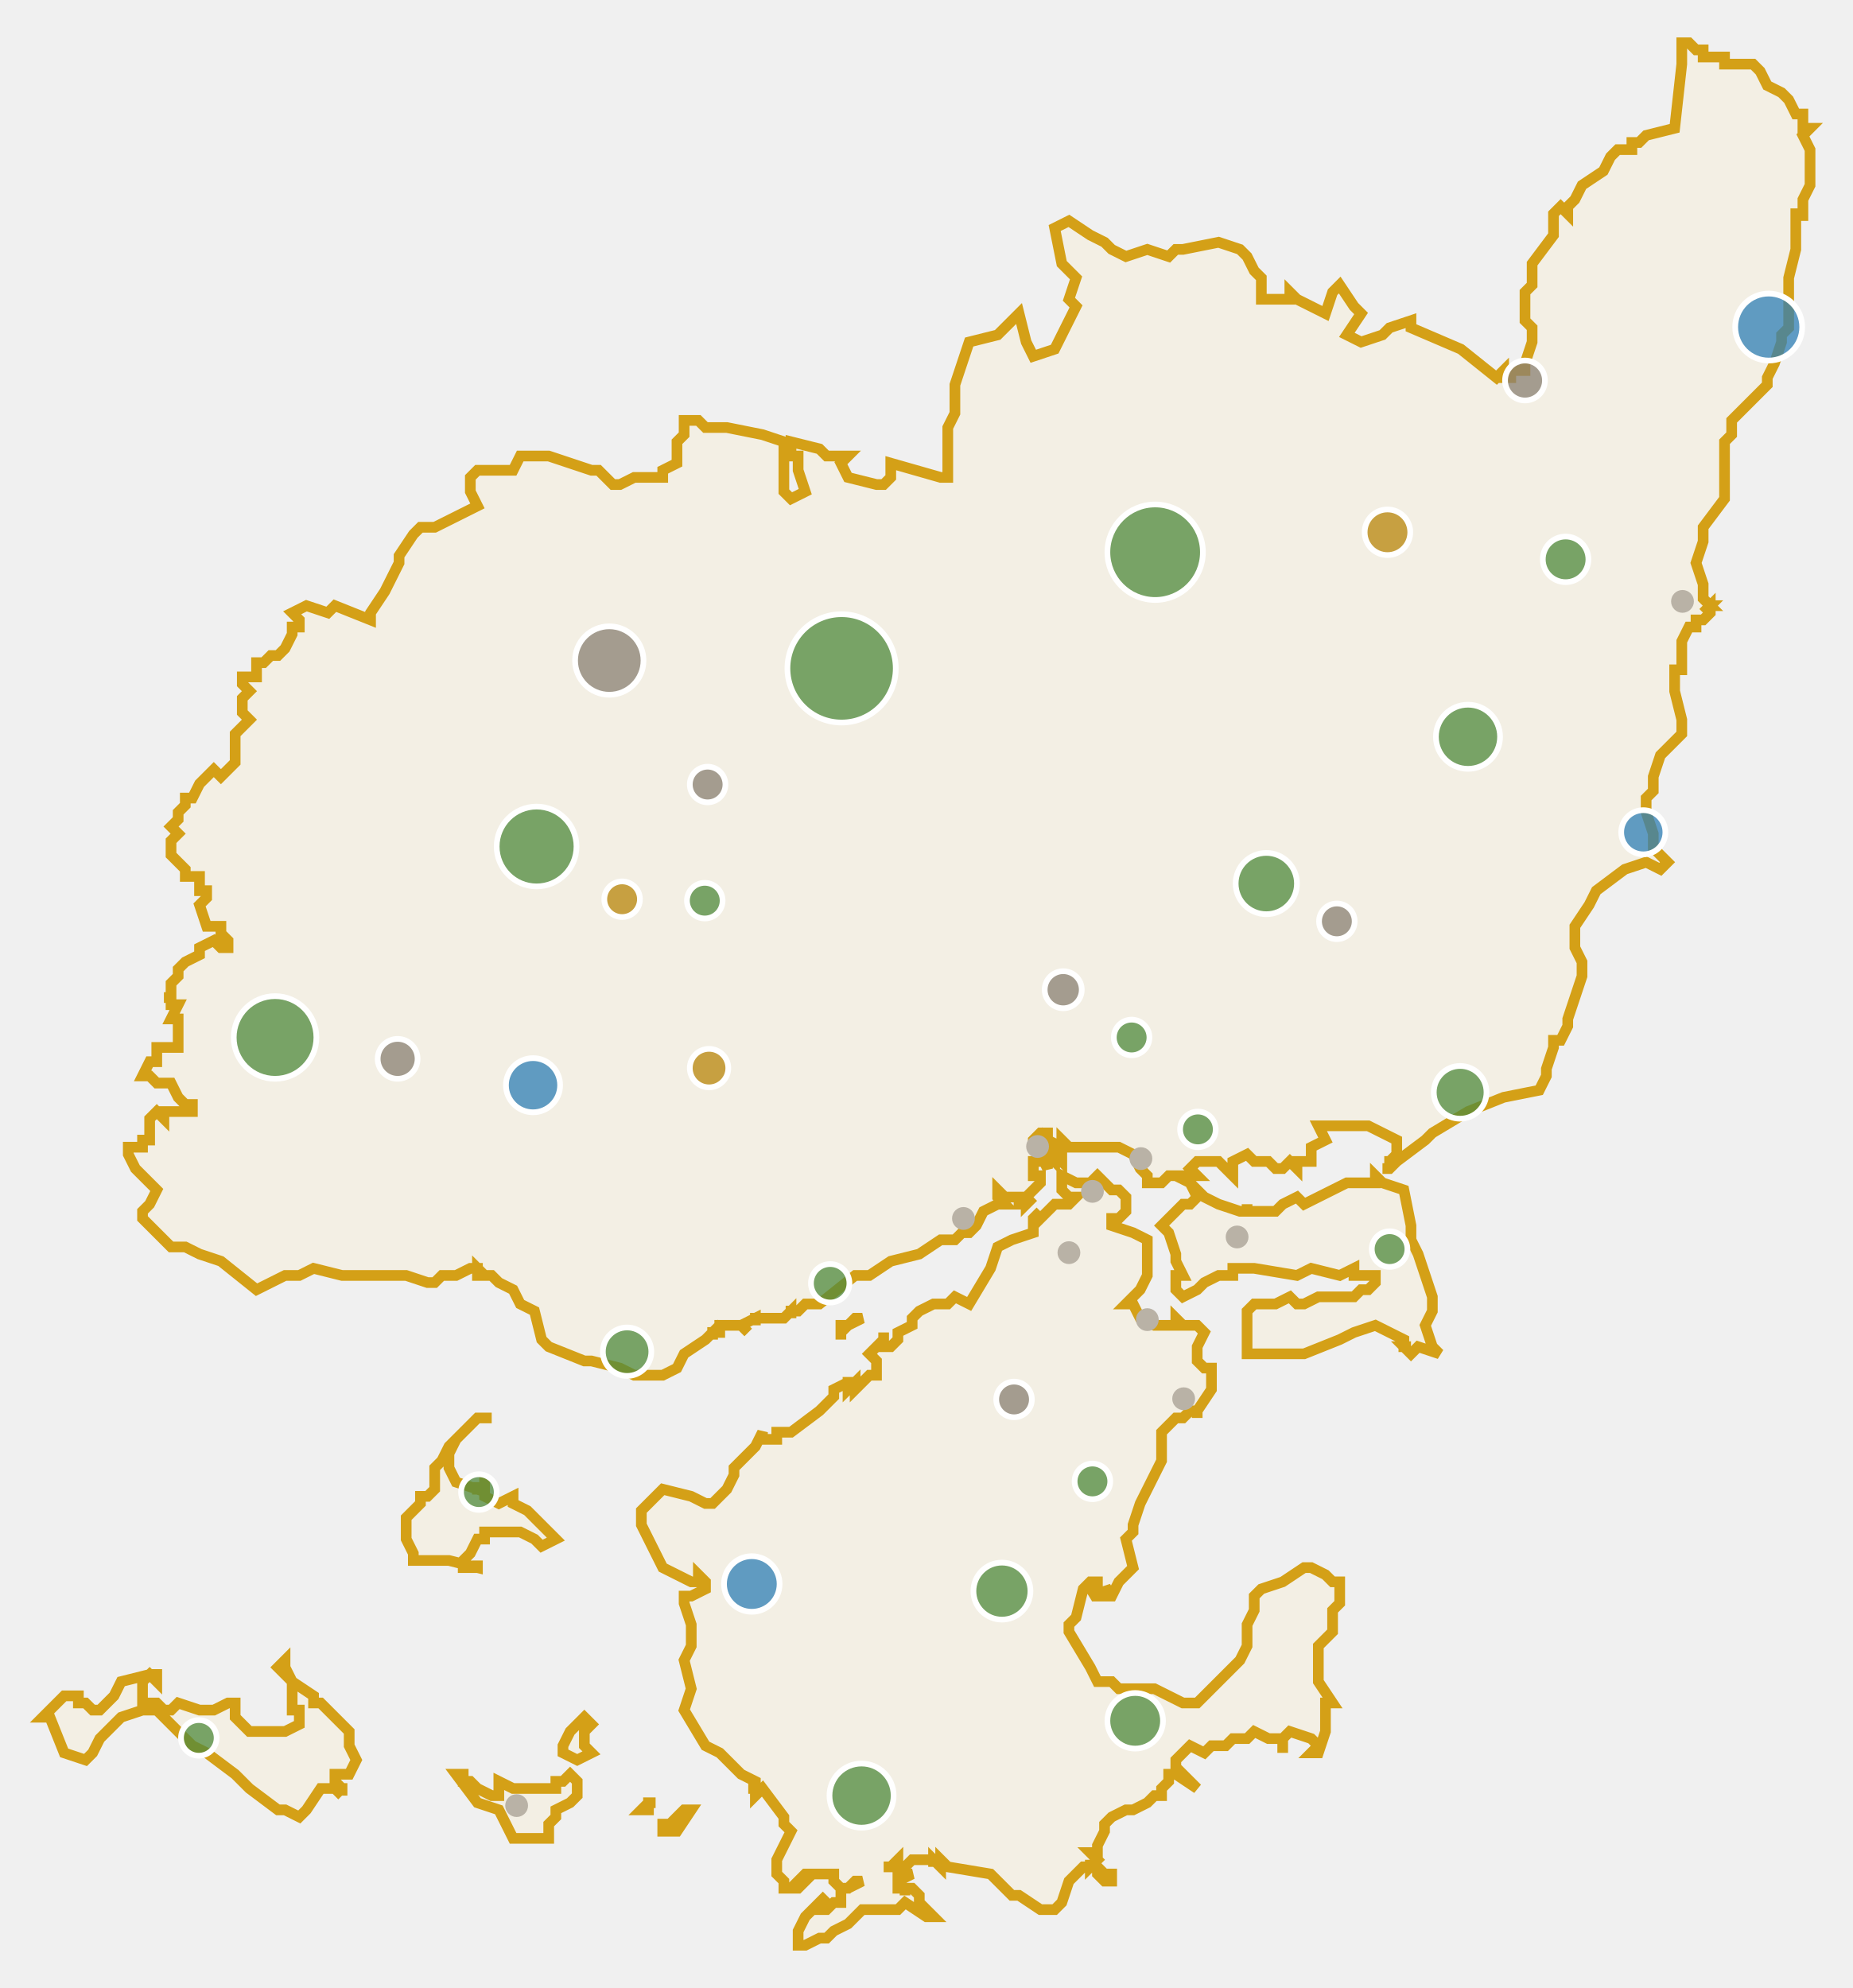
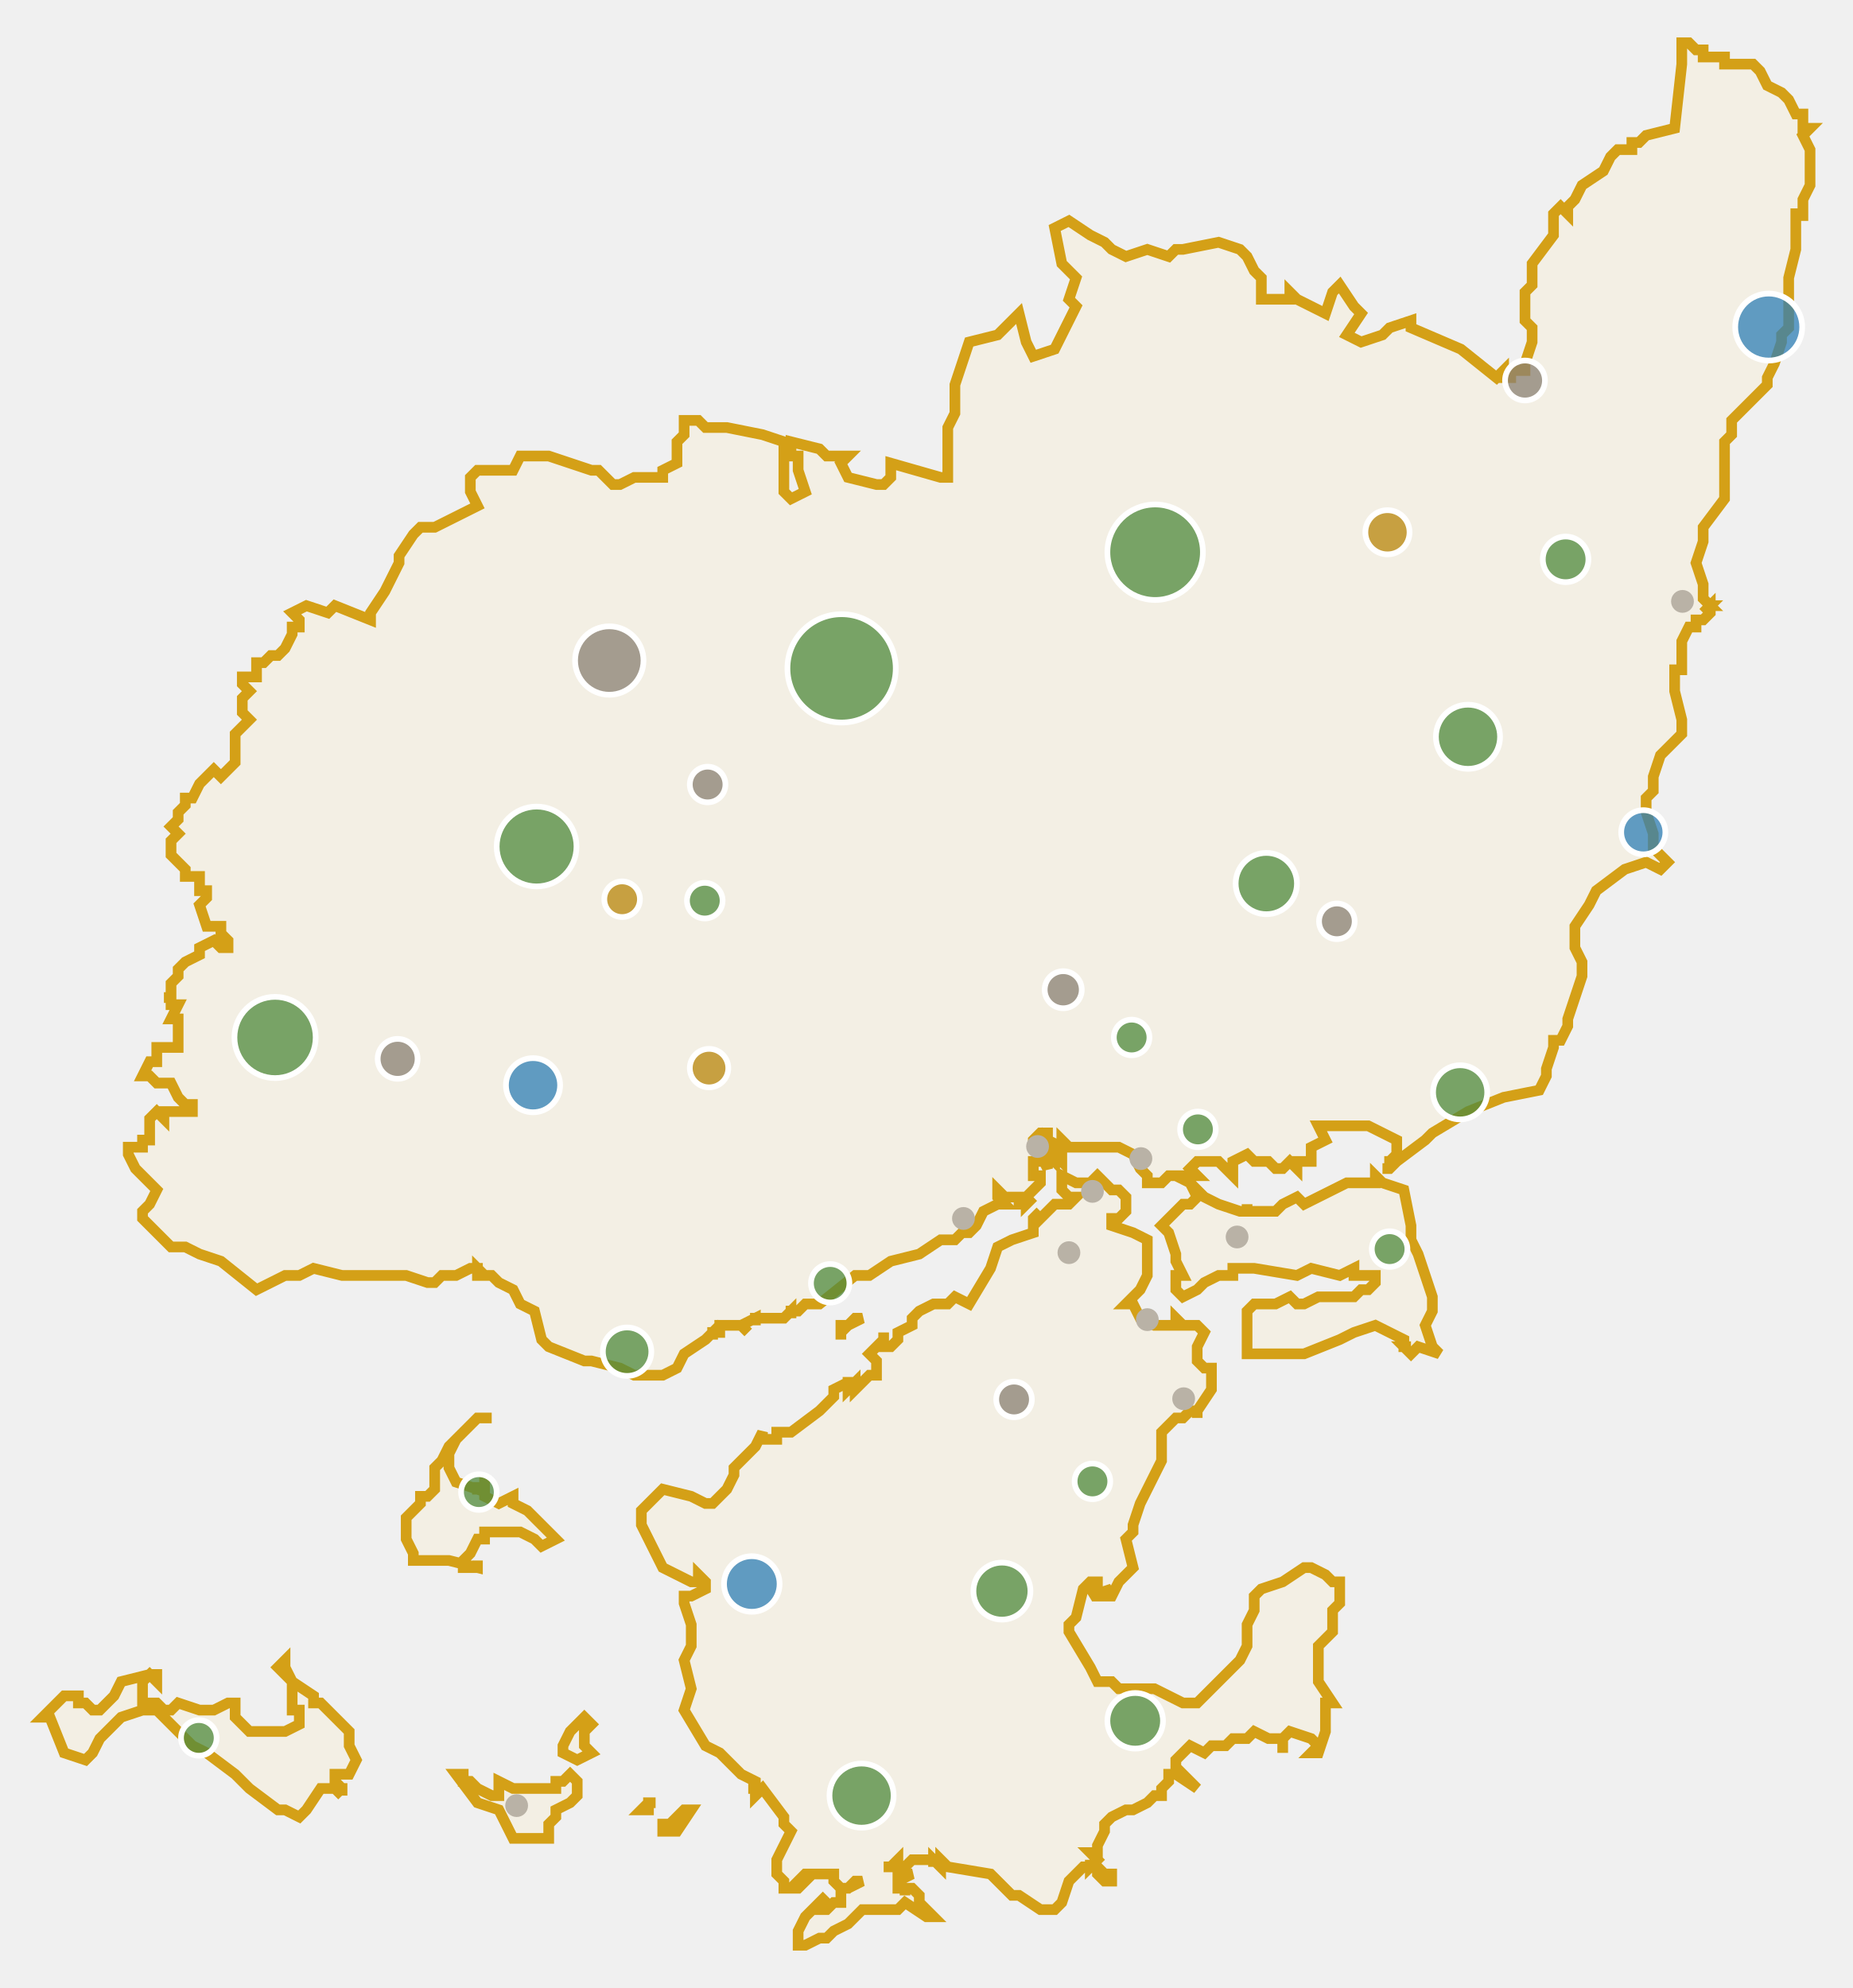
<svg xmlns="http://www.w3.org/2000/svg" viewBox="0 0 260 279" width="260" height="279">
  <path d="M154,263L155,264L156,264L156,263L155,263L154,262L154,263ZM147,162L148,163L148,162L149,163L149,162L147,160L147,161L146,161L146,162L147,164L147,163L147,162ZM166,35L165,35L164,36L161,35L158,36L156,35L155,34L153,33L150,31L148,32L149,37L151,39L150,42L151,43L148,49L145,50L144,48L143,44L140,47L136,48L135,51L134,54L134,56L134,58L133,60L133,66L133,67L132,67L125,65L125,67L124,68L123,68L119,67L118,65L119,64L118,64L116,64L115,63L111,62L111,64L112,64L112,66L113,69L111,70L110,69L110,67L110,62L107,61L102,60L101,60L99,60L98,59L96,59L96,61L95,62L95,64L95,65L93,66L93,67L91,67L90,67L89,67L87,68L86,68L84,66L83,66L80,65L77,64L73,64L72,66L67,66L66,67L66,68L66,69L67,71L61,74L59,74L58,75L56,78L56,79L55,81L54,83L52,86L52,87L47,85L46,86L43,85L41,86L42,87L42,88L41,88L41,89L40,91L39,92L38,92L37,93L36,93L36,94L36,95L34,95L34,96L35,97L34,98L34,99L34,100L35,101L33,103L33,107L31,109L30,108L28,110L27,112L26,112L26,113L25,114L25,115L24,116L25,117L24,118L24,120L26,122L26,123L28,123L28,124L28,125L29,125L29,126L28,127L29,130L30,130L31,130L31,131L32,132L32,133L31,133L30,132L28,133L28,134L26,135L25,136L25,137L24,138L24,139L24,140L23,140L24,140L24,141L25,141L24,143L25,143L25,144L25,145L25,147L24,147L22,147L22,149L21,149L20,151L21,151L22,152L24,152L25,154L26,155L27,155L27,156L24,156L23,156L23,157L22,156L21,157L21,158L21,159L21,160L20,160L20,161L18,161L18,162L19,164L20,165L21,166L22,167L21,169L20,170L20,171L24,175L26,175L28,176L31,177L36,181L40,179L42,179L44,178L48,179L50,179L55,179L57,179L60,180L61,180L62,179L64,179L66,178L67,178L67,179L68,179L67,179L67,178L68,179L69,179L70,180L72,181L73,183L75,184L76,188L77,189L82,191L83,191L87,192L89,193L92,193L93,193L95,192L96,190L99,188L100,187L100,188L100,187L100,188L100,187L101,187L101,186L104,186L105,187L104,186L106,185L106,186L106,185L108,185L110,185L111,184L111,185L111,184L112,184L113,183L115,183L120,179L122,179L125,177L129,176L132,174L134,174L135,173L136,173L137,172L138,170L140,169L141,169L140,168L140,167L141,168L142,168L143,168L143,169L144,169L143,169L143,168L144,168L144,169L145,168L144,169L144,168L145,168L144,168L145,167L146,166L146,165L145,165L145,164L145,163L146,163L146,162L145,161L145,160L146,159L147,159L147,160L149,161L149,160L150,161L157,161L159,162L160,164L161,165L161,166L163,166L164,165L165,165L167,166L166,165L167,165L168,165L167,164L168,163L169,163L171,163L173,165L173,163L175,162L176,163L177,163L178,163L179,164L180,164L181,163L182,164L182,163L184,163L184,161L186,160L185,158L187,158L192,158L196,160L196,162L195,163L195,164L195,163L196,163L195,164L194,164L195,164L196,163L200,160L201,159L206,156L211,154L216,153L217,151L217,150L218,147L218,146L219,146L220,144L220,143L222,137L222,135L221,133L221,131L221,130L223,127L224,125L228,122L231,121L233,122L234,121L232,119L232,117L231,114L231,112L232,111L232,109L233,106L235,104L236,103L236,101L235,97L235,94L236,94L236,93L236,90L237,88L238,88L238,87L239,87L240,86L240,85L239,86L240,85L239,85L240,85L239,85L240,85L239,84L239,83L239,82L238,79L239,76L239,74L242,70L242,68L242,65L242,62L243,61L243,59L244,58L247,55L248,54L248,53L249,51L250,48L250,47L251,46L251,45L251,44L251,39L252,35L252,30L253,30L253,31L253,30L253,29L253,28L254,26L254,24L254,23L254,22L254,21L253,19L254,18L253,18L253,16L252,16L251,14L250,13L248,12L247,10L246,9L245,9L244,9L243,9L242,9L242,8L241,8L239,8L239,7L238,7L237,6L236,6L236,7L236,8L236,9L235,18L231,19L230,20L229,20L229,21L228,21L227,21L226,22L225,24L222,26L221,28L220,29L220,30L219,29L218,30L218,31L218,32L218,33L215,37L215,38L215,40L214,41L214,42L214,43L214,45L215,46L215,48L214,51L214,52L212,52L212,53L211,53L211,52L210,53L205,49L198,46L198,45L195,46L194,47L191,48L189,47L191,44L190,43L188,40L187,41L186,44L184,43L182,42L181,41L181,42L177,42L177,40L177,39L176,38L175,36L174,35L171,34L166,35ZM67,209L64,208L63,206L63,204L64,202L67,199L69,199L68,199L67,199L64,202L63,203L62,205L61,206L61,209L60,210L59,210L59,211L58,212L57,213L57,214L57,216L58,218L58,219L59,219L63,219L67,220L67,219L67,220L66,220L65,220L65,219L66,218L67,216L68,216L68,215L69,215L73,215L75,216L76,217L78,216L77,215L76,214L74,212L72,211L72,210L70,211L68,210L68,209L68,207L68,209L67,209L67,208L67,209ZM23,240L22,239L21,239L20,239L20,238L20,237L20,236L21,235L22,236L22,235L21,235L17,236L16,238L14,240L13,240L12,239L11,239L11,238L9,238L8,239L6,241L7,241L9,246L12,247L13,246L14,244L15,243L16,242L17,241L20,240L22,240L23,241L24,242L27,245L29,246L33,249L35,251L39,254L40,254L42,255L43,254L45,251L46,251L47,251L48,252L47,251L48,251L48,252L48,251L47,250L47,249L49,249L50,247L49,245L49,243L47,241L46,240L45,239L44,239L44,238L41,236L40,234L40,233L39,234L40,235L41,236L41,237L41,238L41,240L42,240L42,242L40,243L39,243L38,243L35,243L33,241L33,240L33,239L32,239L30,240L29,240L28,240L25,239L24,240L23,240ZM78,250L78,251L78,250L78,251L77,251L74,251L72,251L70,250L70,252L69,252L67,251L66,250L65,250L65,249L64,249L67,253L70,254L72,258L74,258L76,258L77,258L77,257L77,256L77,257L77,256L78,255L78,254L80,253L81,252L81,251L81,250L80,249L79,250L78,250ZM82,243L83,242L82,241L80,243L79,245L79,246L81,247L83,246L82,245L82,243ZM91,253L90,254L91,254L91,253L92,253L91,253ZM94,256L93,256L93,257L95,257L97,254L96,254L94,256ZM111,201L110,201L109,201L109,202L107,202L107,201L106,203L105,204L103,206L103,207L102,209L100,211L99,211L97,210L93,209L92,210L91,211L90,212L90,213L90,214L92,218L93,220L95,221L97,222L99,222L98,222L98,221L99,222L99,223L97,224L96,224L96,225L97,228L97,230L97,231L96,233L97,237L96,240L99,245L101,246L104,249L106,250L106,251L105,251L106,251L106,252L107,251L110,255L110,256L111,257L110,259L109,261L109,262L109,263L110,264L110,265L112,265L113,264L112,264L113,263L115,263L117,263L117,264L118,265L119,265L120,264L121,264L119,265L118,265L118,266L118,267L117,267L116,268L115,268L115,267L116,266L113,269L112,271L112,272L112,273L113,273L115,272L116,272L117,271L119,270L120,269L121,268L123,268L126,268L127,267L130,269L131,269L130,268L129,267L129,266L128,265L127,265L127,266L127,265L126,265L126,264L128,263L126,263L126,262L125,262L124,262L125,262L126,261L126,262L127,262L126,262L127,262L128,261L129,261L130,261L131,261L131,262L131,261L132,262L132,261L133,262L139,263L142,266L143,266L146,268L148,268L149,267L150,264L152,262L153,262L153,261L153,262L154,261L153,260L154,260L154,259L155,257L155,256L156,255L158,254L159,254L161,253L162,252L163,252L163,251L164,250L164,249L165,249L168,251L165,248L165,247L166,246L167,245L169,246L170,245L172,245L173,244L175,244L176,243L178,244L179,244L180,244L180,246L180,244L181,243L184,244L185,245L184,246L185,246L186,243L186,242L186,240L186,239L187,239L185,236L185,233L185,232L185,231L186,230L187,229L187,228L187,226L188,225L188,224L188,222L187,222L186,221L184,220L183,220L180,222L177,223L176,224L176,226L175,228L175,231L174,233L172,235L168,239L167,239L166,239L162,237L160,237L157,237L156,236L154,236L153,234L150,229L150,228L151,227L152,223L153,222L154,222L154,223L153,224L156,223L155,224L156,224L155,224L154,224L155,224L154,224L156,224L157,222L159,220L158,216L159,215L159,214L160,211L161,209L163,205L163,201L164,200L165,199L166,199L167,198L168,198L168,199L168,198L170,195L170,194L170,192L169,192L168,191L168,189L169,187L168,186L166,186L165,185L165,186L164,186L162,186L160,185L159,183L158,183L159,182L160,181L161,179L161,178L161,177L161,175L161,174L159,173L156,172L156,171L157,171L156,171L157,171L158,170L158,168L157,167L156,167L154,165L153,166L151,166L149,165L149,166L149,167L150,168L151,168L150,169L149,169L148,169L146,171L145,172L145,171L146,170L145,171L145,172L145,173L142,174L140,175L139,178L136,183L134,182L133,183L131,183L129,184L128,185L128,186L126,187L126,188L125,189L124,189L124,188L124,187L124,188L123,189L122,190L123,191L123,193L122,193L120,195L120,194L119,195L119,194L121,194L120,194L119,194L117,195L117,196L116,197L115,198L111,201ZM168,181L169,180L171,179L173,179L173,178L174,178L175,178L176,178L182,179L184,178L188,179L190,178L190,179L192,179L193,179L193,180L192,181L191,181L190,182L189,182L188,182L185,182L183,183L182,183L181,182L179,183L177,183L176,183L175,184L175,185L175,187L175,189L175,190L176,190L180,190L183,190L188,188L190,187L193,186L195,187L197,188L197,189L198,189L197,189L198,190L199,189L202,190L201,189L200,186L201,184L201,182L200,179L199,176L198,174L198,172L197,167L194,166L193,165L193,166L192,166L189,166L183,169L182,168L180,169L179,170L176,170L175,170L175,169L175,170L174,170L171,169L169,168L168,167L169,168L167,166L168,168L167,169L166,169L165,170L164,171L163,172L164,173L165,176L165,177L166,179L165,179L165,180L165,181L166,182L168,181ZM119,186L118,186L118,187L118,188L118,187L119,186L121,185L120,185L119,186Z" fill="#f3efe4" stroke="#d4a017" stroke-width="1.5" fill-rule="evenodd" />
  <circle cx="145.6" cy="160.9" r="1.6" fill="#b9b2a6" />
  <circle cx="149.2" cy="138.9" r="2.6" fill="#8a8073" fill-opacity="0.75" stroke="#fff" stroke-width="0.8" />
  <circle cx="158.8" cy="145.6" r="2.5" fill="#4f8a3c" fill-opacity="0.75" stroke="#fff" stroke-width="0.8" />
  <circle cx="135.2" cy="171" r="1.6" fill="#b9b2a6" />
  <circle cx="160.1" cy="162.6" r="1.6" fill="#b9b2a6" />
  <circle cx="153.3" cy="167.2" r="1.6" fill="#b9b2a6" />
  <circle cx="168.1" cy="158.5" r="2.5" fill="#4f8a3c" fill-opacity="0.75" stroke="#fff" stroke-width="0.8" />
  <circle cx="187.6" cy="129.3" r="2.5" fill="#8a8073" fill-opacity="0.75" stroke="#fff" stroke-width="0.8" />
  <circle cx="177.7" cy="124" r="4.3" fill="#4f8a3c" fill-opacity="0.75" stroke="#fff" stroke-width="0.8" />
  <circle cx="173.6" cy="173.6" r="1.6" fill="#b9b2a6" />
  <circle cx="195" cy="175.3" r="2.5" fill="#4f8a3c" fill-opacity="0.75" stroke="#fff" stroke-width="0.8" />
-   <circle cx="204.9" cy="153.3" r="3.7" fill="#4f8a3c" fill-opacity="0.75" stroke="#fff" stroke-width="0.8" />
+   <circle cx="204.9" cy="153.3" r="3.8" fill="#4f8a3c" fill-opacity="0.75" stroke="#fff" stroke-width="0.8" />
  <circle cx="161" cy="185.2" r="1.6" fill="#b9b2a6" />
  <circle cx="142.3" cy="196.4" r="2.5" fill="#8a8073" fill-opacity="0.75" stroke="#fff" stroke-width="0.8" />
  <circle cx="150" cy="175.8" r="1.6" fill="#b9b2a6" />
  <circle cx="166.1" cy="196.3" r="1.6" fill="#b9b2a6" />
  <circle cx="153.3" cy="207.9" r="2.5" fill="#4f8a3c" fill-opacity="0.75" stroke="#fff" stroke-width="0.8" />
  <circle cx="140.6" cy="223.3" r="4.0" fill="#4f8a3c" fill-opacity="0.75" stroke="#fff" stroke-width="0.8" />
  <circle cx="159.3" cy="241.5" r="3.9" fill="#4f8a3c" fill-opacity="0.75" stroke="#fff" stroke-width="0.8" />
  <circle cx="120.9" cy="252" r="4.5" fill="#4f8a3c" fill-opacity="0.75" stroke="#fff" stroke-width="0.8" />
  <circle cx="105.5" cy="222.3" r="3.9" fill="#2f7fb5" fill-opacity="0.75" stroke="#fff" stroke-width="0.8" />
  <circle cx="87.3" cy="126.2" r="2.5" fill="#b8860b" fill-opacity="0.75" stroke="#fff" stroke-width="0.8" />
  <circle cx="99.3" cy="110.1" r="2.5" fill="#8a8073" fill-opacity="0.75" stroke="#fff" stroke-width="0.8" />
  <circle cx="85.5" cy="92.7" r="4.8" fill="#8a8073" fill-opacity="0.75" stroke="#fff" stroke-width="0.8" />
  <circle cx="98.9" cy="126.4" r="2.5" fill="#4f8a3c" fill-opacity="0.75" stroke="#fff" stroke-width="0.8" />
  <circle cx="75.3" cy="118.8" r="5.6" fill="#4f8a3c" fill-opacity="0.75" stroke="#fff" stroke-width="0.8" />
  <circle cx="118.1" cy="93.8" r="7.6" fill="#4f8a3c" fill-opacity="0.75" stroke="#fff" stroke-width="0.8" />
  <circle cx="99.5" cy="149.9" r="2.7" fill="#b8860b" fill-opacity="0.75" stroke="#fff" stroke-width="0.8" />
  <circle cx="74.8" cy="152.3" r="3.8" fill="#2f7fb5" fill-opacity="0.75" stroke="#fff" stroke-width="0.8" />
  <circle cx="55.8" cy="148.6" r="2.8" fill="#8a8073" fill-opacity="0.75" stroke="#fff" stroke-width="0.8" />
  <circle cx="116.5" cy="180.1" r="2.7" fill="#4f8a3c" fill-opacity="0.75" stroke="#fff" stroke-width="0.8" />
  <circle cx="88" cy="189.7" r="3.4" fill="#4f8a3c" fill-opacity="0.75" stroke="#fff" stroke-width="0.8" />
-   <circle cx="38.6" cy="145.6" r="5.8" fill="#4f8a3c" fill-opacity="0.75" stroke="#fff" stroke-width="0.8" />
+   <circle cx="38.6" cy="145.6" r="5.7" fill="#4f8a3c" fill-opacity="0.75" stroke="#fff" stroke-width="0.8" />
  <circle cx="67.2" cy="209.4" r="2.5" fill="#4f8a3c" fill-opacity="0.75" stroke="#fff" stroke-width="0.8" />
  <circle cx="72.5" cy="253.4" r="1.6" fill="#b9b2a6" />
  <circle cx="27.9" cy="243.9" r="2.5" fill="#4f8a3c" fill-opacity="0.75" stroke="#fff" stroke-width="0.8" />
-   <circle cx="194.7" cy="74.7" r="3.2" fill="#b8860b" fill-opacity="0.75" stroke="#fff" stroke-width="0.8" />
+   <circle cx="194.7" cy="74.7" r="3.1" fill="#b8860b" fill-opacity="0.75" stroke="#fff" stroke-width="0.8" />
  <circle cx="236.1" cy="84.4" r="1.6" fill="#b9b2a6" />
  <circle cx="214" cy="53.4" r="2.8" fill="#8a8073" fill-opacity="0.75" stroke="#fff" stroke-width="0.8" />
  <circle cx="219.7" cy="78.5" r="3.2" fill="#4f8a3c" fill-opacity="0.75" stroke="#fff" stroke-width="0.8" />
  <circle cx="206" cy="103.4" r="4.5" fill="#4f8a3c" fill-opacity="0.75" stroke="#fff" stroke-width="0.8" />
  <circle cx="162.1" cy="77.5" r="6.7" fill="#4f8a3c" fill-opacity="0.75" stroke="#fff" stroke-width="0.8" />
  <circle cx="230.6" cy="116.8" r="3.1" fill="#2f7fb5" fill-opacity="0.75" stroke="#fff" stroke-width="0.8" />
  <circle cx="248.2" cy="45.9" r="4.7" fill="#2f7fb5" fill-opacity="0.75" stroke="#fff" stroke-width="0.8" />
</svg>
